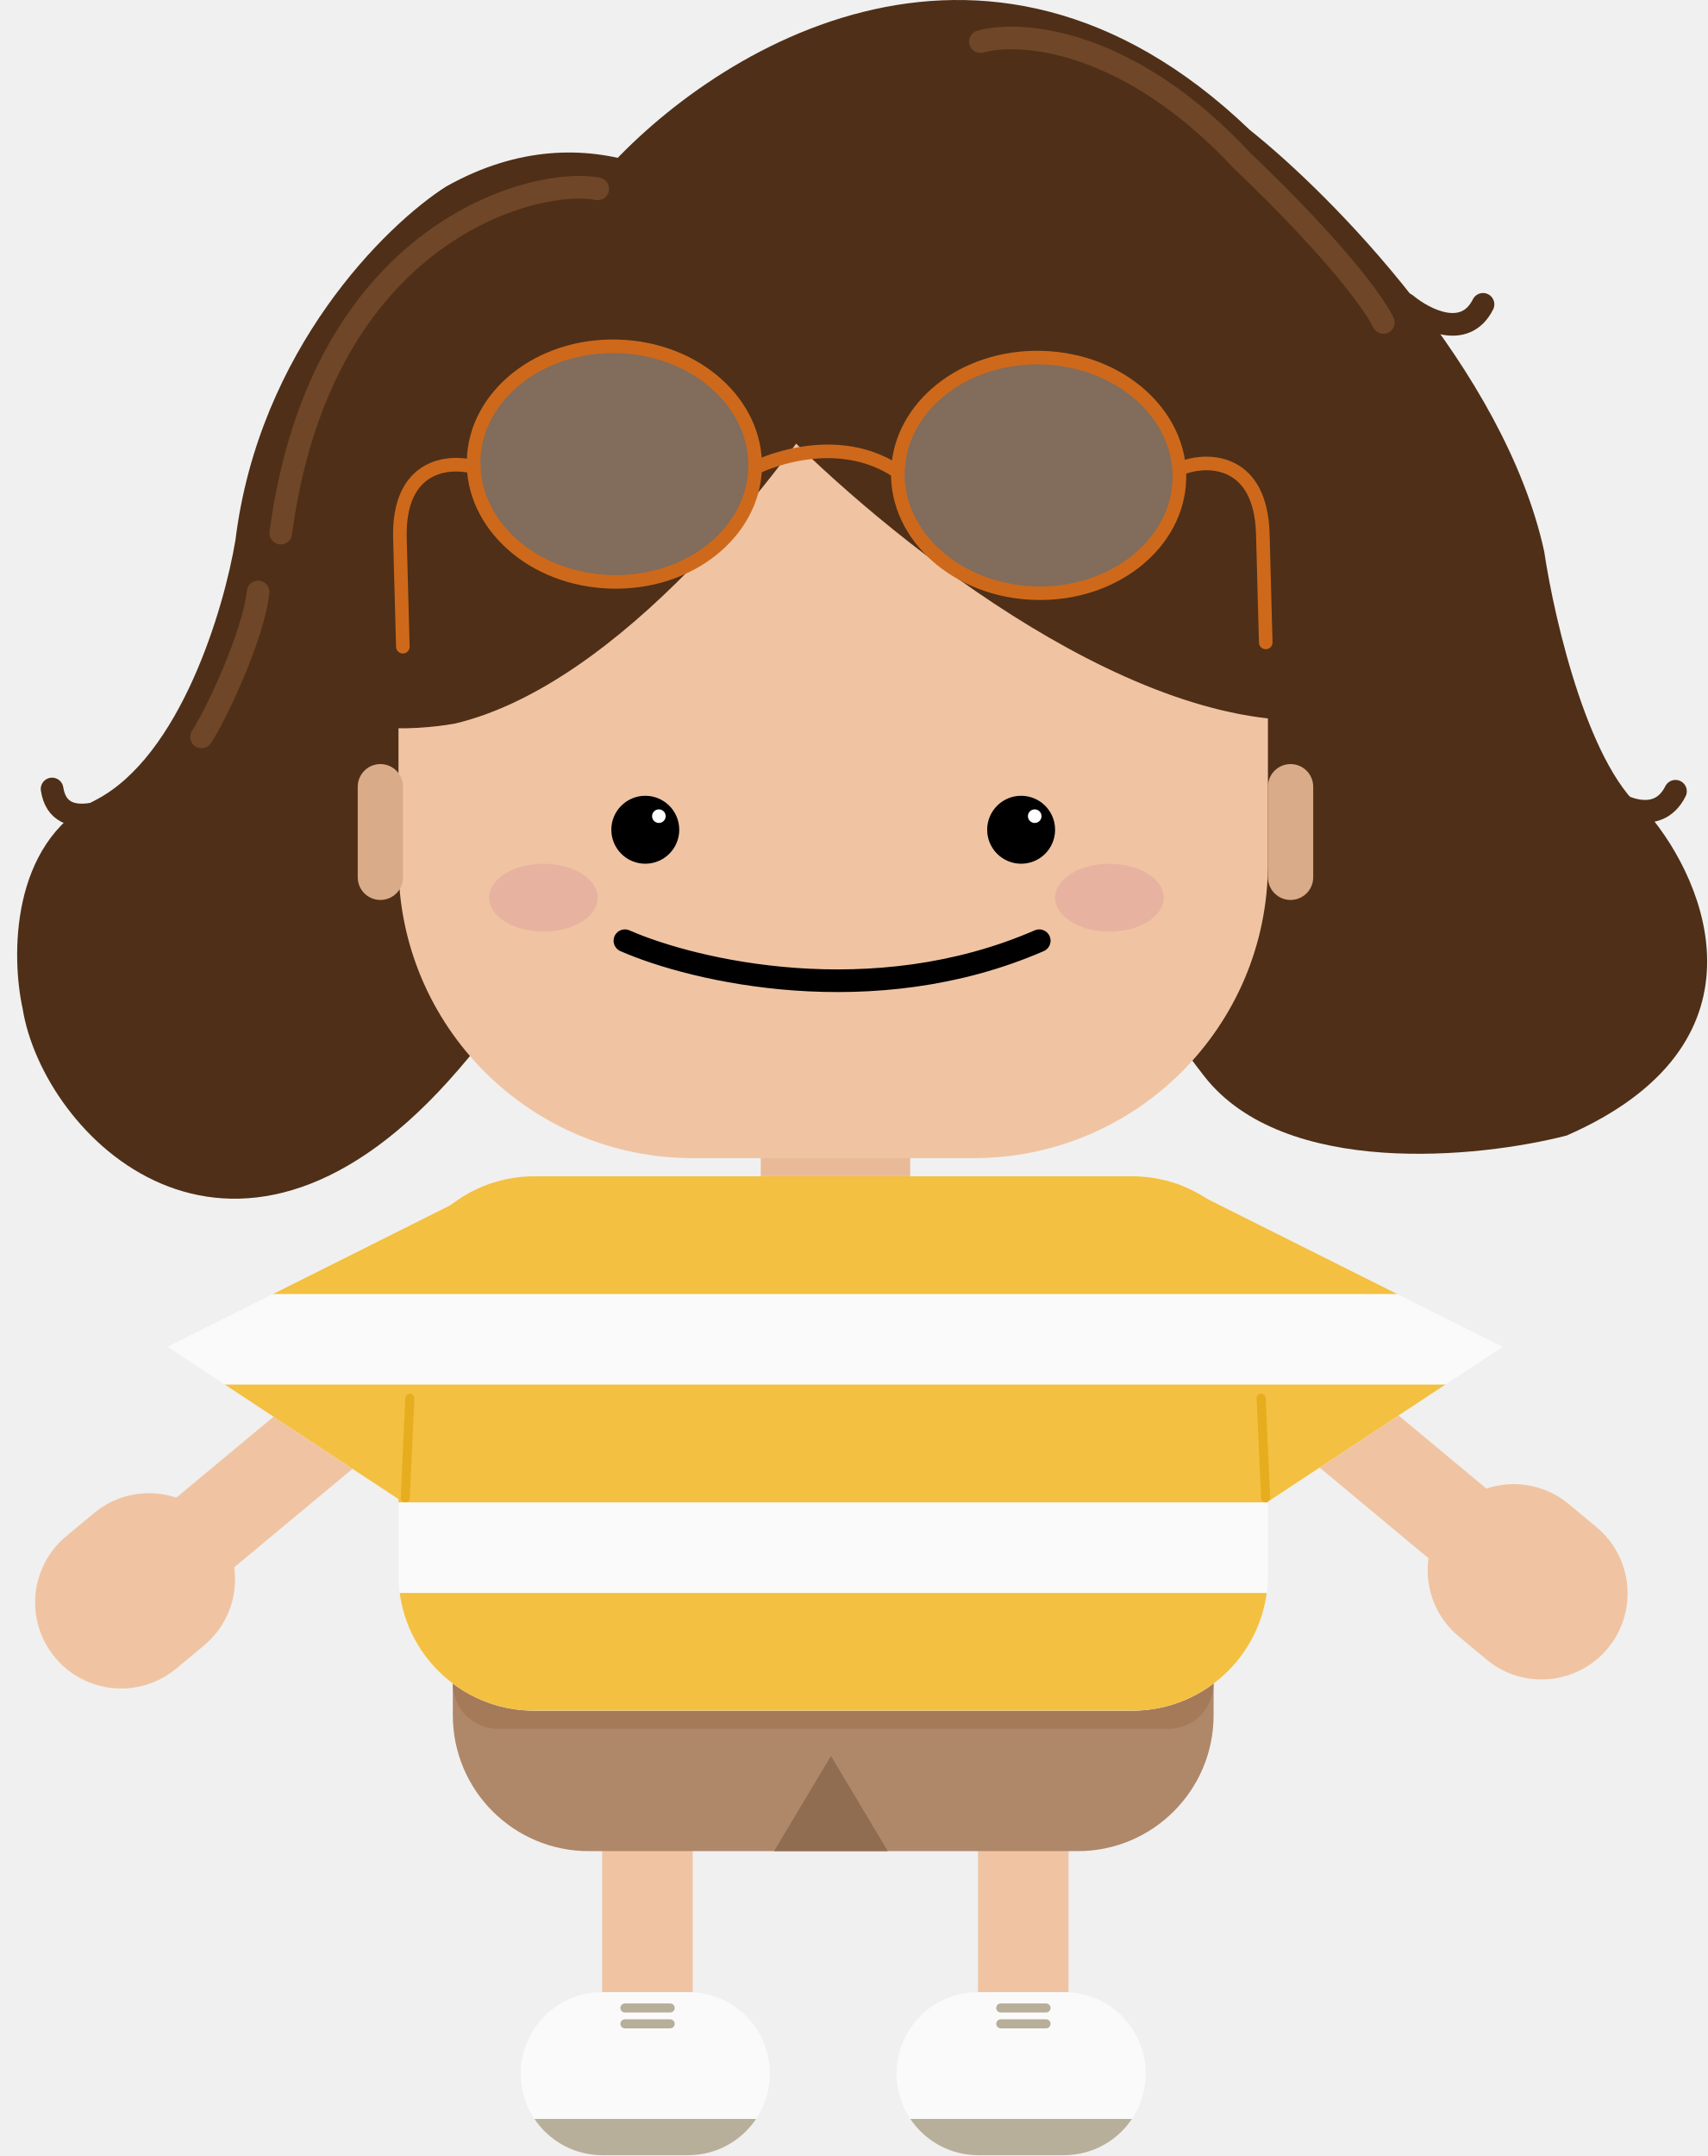
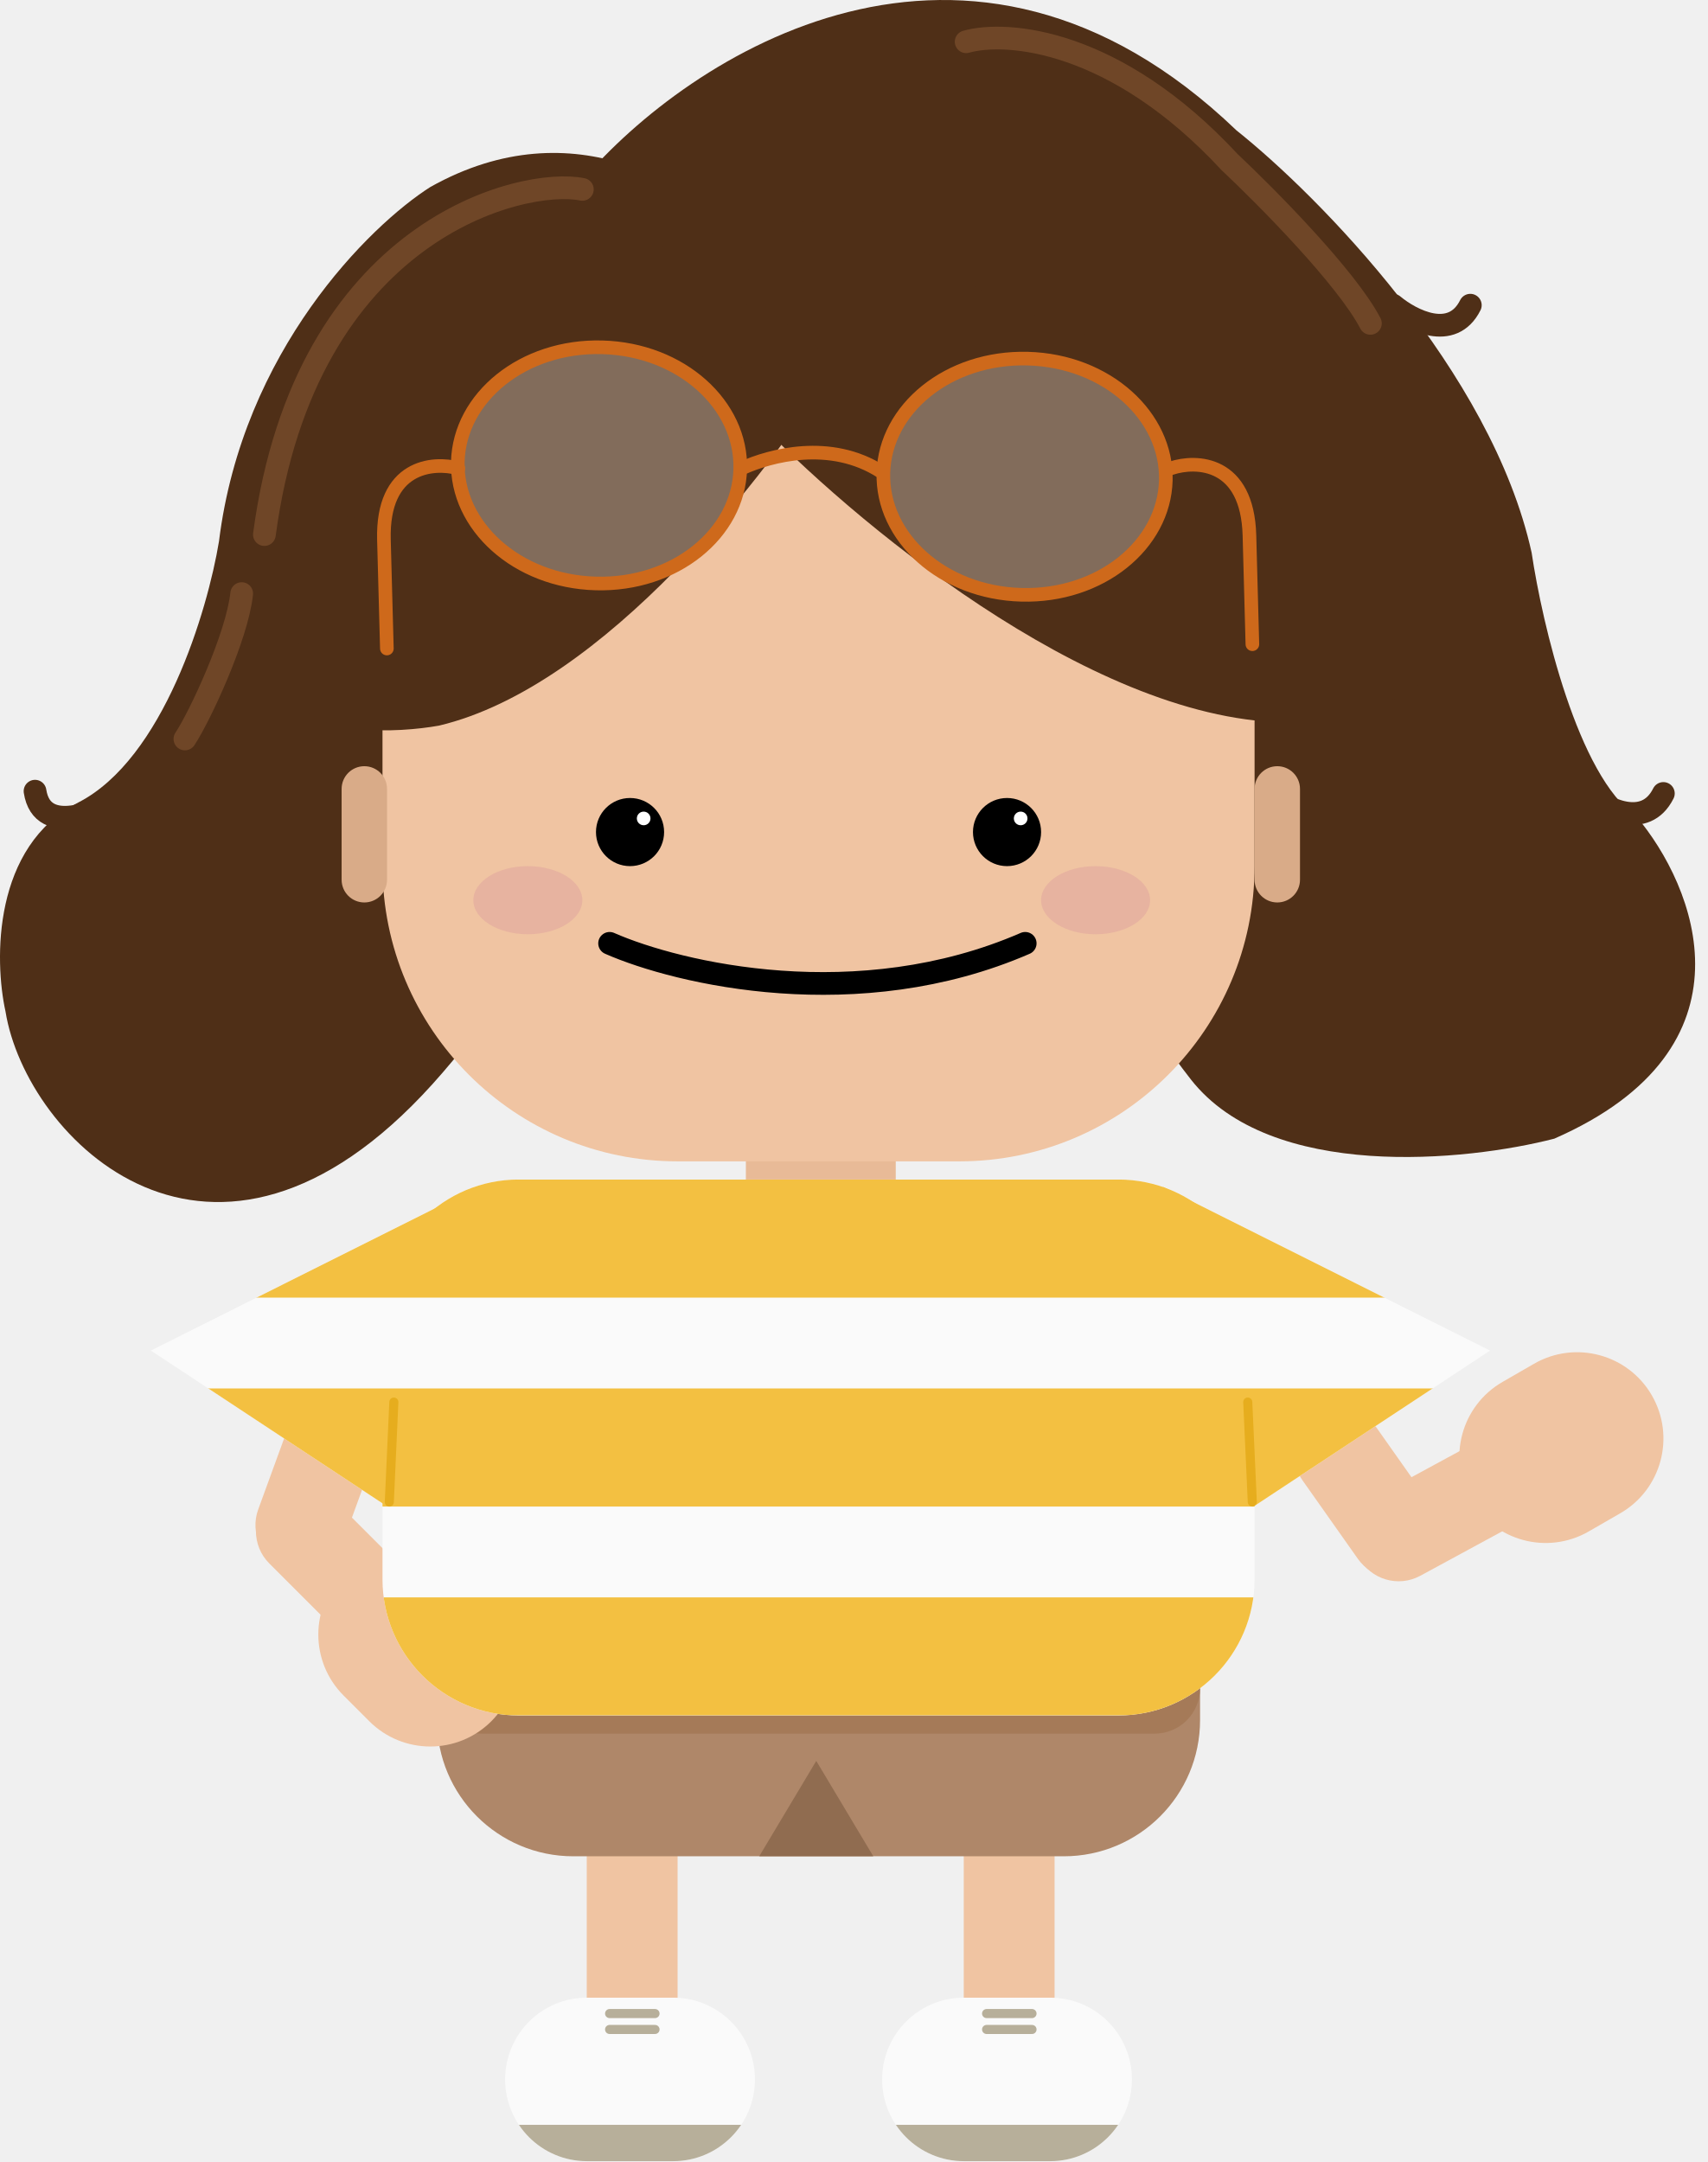
- <svg xmlns="http://www.w3.org/2000/svg" width="377" height="476" viewBox="0 0 377 476" fill="none">
-   <path d="M98.5 41.192C130.5 23.192 157.5 41.692 167 53.192C164.5 92.692 147.4 185.092 99 238.692C50.6 292.292 9.5 250.692 5 222.692C2.5 211.359 2.2 186.292 21 176.692C39.8 167.092 49.5 134.359 52 119.192C57.2 77.192 85.167 49.692 98.5 41.192Z" fill="#4F2F17" />
-   <path d="M276 28.693C216.8 -28.107 155.333 12.359 132 39.693C169.333 96.359 248.4 215.292 266 237.692C283.6 260.092 326.667 255.692 346 250.692C391.6 230.692 377 195.026 364 179.692C351.2 170.892 343.333 137.359 341 121.692C332.2 81.692 294 43.026 276 28.693Z" fill="#4F2F17" />
-   <path d="M310.5 67.192C314.5 70.526 323.5 75.192 327.5 67.192" stroke="#4F2F17" stroke-width="5" stroke-linecap="round" />
-   <path d="M353 174.692C357 178.026 366 182.692 370 174.692" stroke="#4F2F17" stroke-width="5" stroke-linecap="round" />
-   <rect x="168" y="225.692" width="33" height="60" rx="16" fill="#E8BA97" />
-   <rect x="88" y="81.692" width="192" height="174" rx="65" fill="#F0C4A2" />
-   <path d="M100.444 159.757C136.889 151.115 173.404 103.821 187.106 81.255C182.573 61.397 160.778 72.484 150.447 80.509C136.573 106.277 101.455 125.142 85.63 131.353C58.002 135.183 70.88 156.315 68.51 153.018C72.26 162.314 91.362 161.384 100.444 159.757Z" fill="#4F2F17" />
-   <path d="M86.342 141.77C123.172 134.958 162.003 89.546 176.815 67.692C173.279 47.633 150.957 57.618 140.238 65.118C125.095 90.161 89.079 107.249 72.965 112.662C45.179 115.108 56.986 136.856 54.783 133.445C58.064 142.917 77.189 142.942 86.342 141.77Z" fill="#4F2F17" />
-   <path d="M89.533 114.638C121.313 113.283 159.359 79.706 174.41 63.087C173.817 45.798 153.861 51.544 143.957 56.578C128.25 75.84 95.934 85.933 81.74 88.572C58.084 87.33 65.431 107.02 63.983 103.891C65.618 112.245 81.698 114.537 89.533 114.638Z" fill="#4F2F17" />
-   <path d="M57 130.692C56 140.192 47.7 157.892 44.5 162.692" stroke="#6F4627" stroke-width="5" stroke-linecap="round" />
-   <path d="M33 174.192C26.5 178.526 13.1 184.592 11.5 174.192" stroke="#4F2F17" stroke-width="5" stroke-linecap="round" />
-   <path d="M132 41.693C119 39.026 71 50.192 62 117.692" stroke="#6F4627" stroke-width="5" stroke-linecap="round" />
-   <path d="M286.269 159.033C243.133 158.153 190.531 113.768 169.621 91.686C169.903 68.225 197.137 75.415 210.719 81.943C232.599 107.589 276.724 120.301 296.051 123.452C328.091 121.055 318.722 147.977 320.591 143.689C318.627 155.067 296.891 158.659 286.269 159.033Z" fill="#4F2F17" />
-   <path d="M287.07 136.749C244 139.289 188.045 99.212 165.452 78.856C163.874 55.446 191.592 60.456 205.649 65.887C229.492 89.719 274.486 98.895 294.002 100.504C325.751 95.576 318.545 123.155 320.068 118.733C319.011 130.231 297.629 135.534 287.07 136.749Z" fill="#4F2F17" />
-   <path d="M277.302 113.857C239.14 116.797 188.87 82.14 168.505 64.445C166.732 43.706 191.398 47.708 203.953 52.301C225.482 73.059 265.537 80.481 282.873 81.598C310.956 76.72 305.004 101.298 306.285 97.351C305.531 107.567 286.649 112.612 277.302 113.857Z" fill="#4F2F17" />
-   <path d="M216.5 9.193C225.333 6.693 249.3 8.493 274.5 35.693C282.667 43.359 300.3 61.192 305.5 71.192" stroke="#6F4627" stroke-width="5" stroke-linecap="round" />
-   <circle cx="142.5" cy="183.192" r="7.5" fill="black" />
-   <circle cx="145.5" cy="180.192" r="1.5" fill="white" />
-   <circle cx="225.5" cy="183.192" r="7.5" fill="black" />
-   <circle cx="228.5" cy="180.192" r="1.5" fill="white" />
-   <rect x="132.97" y="397.692" width="20" height="60" rx="10" fill="#F0C4A2" />
-   <rect x="170" y="439.818" width="36" height="55" rx="18" transform="rotate(90 170 439.818)" fill="#FAFAFA" />
-   <mask id="mask0_116_110" style="mask-type:alpha" maskUnits="userSpaceOnUse" x="115" y="439" width="55" height="37">
-     <rect x="170" y="439.818" width="36" height="55" rx="18" transform="rotate(90 170 439.818)" fill="#FAFAFA" />
+ <svg xmlns="http://www.w3.org/2000/svg" width="376" height="476" viewBox="0 0 376 476" fill="none">
+   <path d="M94.712 41.192C126.712 23.192 153.712 41.692 163.212 53.192C160.712 92.692 143.612 185.092 95.212 238.692C46.812 292.292 5.712 250.692 1.212 222.692C-1.288 211.359 -1.588 186.292 17.212 176.692C36.012 167.092 45.712 134.359 48.212 119.192C53.412 77.192 81.379 49.692 94.712 41.192Z" fill="#4F2F17" />
+   <path d="M272.212 28.693C213.012 -28.107 151.545 12.359 128.212 39.693C165.545 96.359 244.612 215.292 262.212 237.692C279.812 260.092 322.879 255.692 342.212 250.692C387.812 230.692 373.212 195.026 360.212 179.692C347.412 170.892 339.545 137.359 337.212 121.692C328.412 81.692 290.212 43.026 272.212 28.693Z" fill="#4F2F17" />
+   <path d="M306.712 67.192C310.712 70.526 319.712 75.192 323.712 67.192" stroke="#4F2F17" stroke-width="5" stroke-linecap="round" />
+   <path d="M349.212 174.692C353.212 178.026 362.212 182.692 366.212 174.692" stroke="#4F2F17" stroke-width="5" stroke-linecap="round" />
+   <rect x="164.212" y="225.692" width="33" height="60" rx="16" fill="#E8BA97" />
+   <rect x="84.212" y="81.692" width="192" height="174" rx="65" fill="#F0C4A2" />
+   <path d="M96.656 159.757C133.101 151.115 169.616 103.821 183.318 81.255C178.785 61.397 156.99 72.484 146.659 80.509C132.785 106.277 97.667 125.142 81.842 131.353C54.214 135.183 67.092 156.315 64.722 153.018C68.471 162.314 87.574 161.384 96.656 159.757Z" fill="#4F2F17" />
+   <path d="M82.554 141.77C119.384 134.958 158.215 89.546 173.027 67.692C169.491 47.633 147.169 57.618 136.45 65.118C121.307 90.161 85.291 107.249 69.176 112.662C41.391 115.108 53.198 136.856 50.995 133.445C54.276 142.917 73.401 142.942 82.554 141.77Z" fill="#4F2F17" />
+   <path d="M85.745 114.638C117.525 113.283 155.571 79.706 170.622 63.087C170.029 45.798 150.073 51.544 140.169 56.578C124.462 75.84 92.146 85.933 77.952 88.572C54.296 87.33 61.643 107.02 60.195 103.891C61.83 112.245 77.91 114.537 85.745 114.638Z" fill="#4F2F17" />
+   <path d="M53.212 130.692C52.212 140.192 43.912 157.892 40.712 162.692" stroke="#6F4627" stroke-width="5" stroke-linecap="round" />
+   <path d="M29.212 174.192C22.712 178.526 9.312 184.592 7.712 174.192" stroke="#4F2F17" stroke-width="5" stroke-linecap="round" />
+   <path d="M128.212 41.693C115.212 39.026 67.212 50.192 58.212 117.692" stroke="#6F4627" stroke-width="5" stroke-linecap="round" />
+   <path d="M282.481 159.033C239.345 158.153 186.742 113.768 165.833 91.686C166.115 68.225 193.349 75.415 206.931 81.943C228.811 107.589 272.936 120.301 292.263 123.452C324.303 121.055 314.934 147.977 316.803 143.689C314.838 155.067 293.103 158.659 282.481 159.033Z" fill="#4F2F17" />
+   <path d="M283.281 136.749C240.212 139.289 184.257 99.212 161.664 78.856C160.086 55.446 187.804 60.456 201.861 65.887C225.704 89.719 270.697 98.895 290.214 100.504C321.963 95.576 314.757 123.155 316.28 118.733C315.223 130.231 293.841 135.534 283.281 136.749Z" fill="#4F2F17" />
+   <path d="M273.514 113.857C235.352 116.797 185.081 82.14 164.717 64.445C162.944 43.706 187.61 47.708 200.165 52.301C221.694 73.059 261.749 80.481 279.085 81.598C307.168 76.72 301.216 101.298 302.497 97.351C301.742 107.567 282.861 112.612 273.514 113.857Z" fill="#4F2F17" />
+   <path d="M212.712 9.193C221.545 6.693 245.512 8.493 270.712 35.693C278.879 43.359 296.512 61.192 301.712 71.192" stroke="#6F4627" stroke-width="5" stroke-linecap="round" />
+   <circle cx="138.712" cy="183.192" r="7.5" fill="black" />
+   <circle cx="141.712" cy="180.192" r="1.5" fill="white" />
+   <circle cx="221.712" cy="183.192" r="7.5" fill="black" />
+   <circle cx="224.712" cy="180.192" r="1.5" fill="white" />
+   <rect x="129.182" y="397.692" width="20" height="60" rx="10" fill="#F0C4A2" />
+   <rect x="166.212" y="439.818" width="36" height="55" rx="18" transform="rotate(90 166.212 439.818)" fill="#FAFAFA" />
+   <mask id="mask0_116_110" style="mask-type:alpha" maskUnits="userSpaceOnUse" x="111" y="439" width="56" height="37">
+     <rect x="166.212" y="439.818" width="36" height="55" rx="18" transform="rotate(90 166.212 439.818)" fill="#FAFAFA" />
  </mask>
  <g mask="url(#mask0_116_110)">
-     <rect x="115" y="467.818" width="55" height="10" fill="#B7AF9A" />
-     <path d="M138 443.318H148" stroke="#B7AF9A" stroke-width="2" stroke-linecap="round" />
-     <path d="M138 446.818H148" stroke="#B7AF9A" stroke-width="2" stroke-linecap="round" />
+     <rect x="111.212" y="467.818" width="55" height="10" fill="#B7AF9A" />
+     <path d="M134.212 443.318H144.212" stroke="#B7AF9A" stroke-width="2" stroke-linecap="round" />
+     <path d="M134.212 446.818H144.212" stroke="#B7AF9A" stroke-width="2" stroke-linecap="round" />
  </g>
-   <rect x="215.97" y="397.692" width="20" height="60" rx="10" fill="#F0C4A2" />
-   <rect x="253" y="439.818" width="36" height="55" rx="18" transform="rotate(90 253 439.818)" fill="#FAFAFA" />
-   <mask id="mask1_116_110" style="mask-type:alpha" maskUnits="userSpaceOnUse" x="198" y="439" width="55" height="37">
-     <rect x="253" y="439.818" width="36" height="55" rx="18" transform="rotate(90 253 439.818)" fill="#FAFAFA" />
+   <rect x="212.182" y="397.692" width="20" height="60" rx="10" fill="#F0C4A2" />
+   <rect x="249.212" y="439.818" width="36" height="55" rx="18" transform="rotate(90 249.212 439.818)" fill="#FAFAFA" />
+   <mask id="mask1_116_110" style="mask-type:alpha" maskUnits="userSpaceOnUse" x="194" y="439" width="56" height="37">
+     <rect x="249.212" y="439.818" width="36" height="55" rx="18" transform="rotate(90 249.212 439.818)" fill="#FAFAFA" />
  </mask>
  <g mask="url(#mask1_116_110)">
-     <rect x="198" y="467.818" width="55" height="10" fill="#B7AF9A" />
-     <path d="M221 443.318H231" stroke="#B7AF9A" stroke-width="2" stroke-linecap="round" />
-     <path d="M221 446.818H231" stroke="#B7AF9A" stroke-width="2" stroke-linecap="round" />
+     <rect x="194.212" y="467.818" width="55" height="10" fill="#B7AF9A" />
+     <path d="M217.212 443.318H227.212" stroke="#B7AF9A" stroke-width="2" stroke-linecap="round" />
+     <path d="M217.212 446.818H227.212" stroke="#B7AF9A" stroke-width="2" stroke-linecap="round" />
  </g>
  <g opacity="0.3">
-     <ellipse cx="120" cy="198.192" rx="12" ry="7.5" fill="#D48B99" />
-     <ellipse cx="245" cy="198.192" rx="12" ry="7.5" fill="#D48B99" />
+     <ellipse cx="116.212" cy="198.192" rx="12" ry="7.5" fill="#D48B99" />
+     <ellipse cx="241.212" cy="198.192" rx="12" ry="7.5" fill="#D48B99" />
  </g>
-   <path d="M138 207.692C153.167 214.359 192.7 223.692 229.5 207.692" stroke="black" stroke-width="5" stroke-linecap="round" />
-   <rect x="79" y="168.692" width="10" height="30" rx="5" fill="#D9AB88" />
-   <rect x="280" y="168.692" width="10" height="30" rx="5" fill="#D9AB88" />
-   <rect x="100" y="309.692" width="168" height="99" rx="30" fill="#AF8769" />
-   <rect x="100" y="309.692" width="168" height="72" rx="10" fill="#A57A58" />
-   <path d="M183.5 387.692L196.057 408.692H170.943L183.5 387.692Z" fill="#906C50" />
-   <rect x="72.636" y="302.608" width="20" height="60" rx="10" transform="rotate(50.2403 72.636 302.608)" fill="#F0C4A2" />
-   <rect x="35.362" y="321.912" width="38" height="46" rx="19" transform="rotate(50.2403 35.3618 321.912)" fill="#F0C4A2" />
-   <rect width="20" height="60" rx="10" transform="matrix(-0.639569 0.768734 0.768734 0.639569 294.548 300.608)" fill="#F0C4A2" />
-   <rect width="38" height="46" rx="19" transform="matrix(-0.639569 0.768734 0.768734 0.639569 331.822 319.912)" fill="#F0C4A2" />
-   <path d="M88 289.692C88 273.124 101.432 259.692 118 259.692H250C266.569 259.692 280 273.124 280 289.692V347.692C280 364.261 266.569 377.692 250 377.692H118C101.432 377.692 88 364.261 88 347.692V289.692Z" fill="#FAFAFA" />
-   <path d="M109.023 261.295L104.235 341.693L37.002 297.348L109.023 261.295Z" fill="#FAFAFA" />
-   <path d="M259.817 261.295L264.605 341.693L331.838 297.348L259.817 261.295Z" fill="#FAFAFA" />
-   <mask id="mask2_116_110" style="mask-type:alpha" maskUnits="userSpaceOnUse" x="37" y="259" width="295" height="119">
-     <path d="M88 289.692C88 273.124 101.432 259.692 118 259.692H250C266.569 259.692 280 273.124 280 289.692V347.692C280 364.261 266.569 377.692 250 377.692H118C101.432 377.692 88 364.261 88 347.692V289.692Z" fill="#7C2D2D" />
-     <path d="M109.023 261.295L104.235 341.693L37.002 297.348L109.023 261.295Z" fill="#7C2D2D" />
-     <path d="M259.817 261.295L264.605 341.693L331.838 297.348L259.817 261.295Z" fill="#7C2D2D" />
+   <path d="M134.212 207.692C149.379 214.359 188.912 223.692 225.712 207.692" stroke="black" stroke-width="5" stroke-linecap="round" />
+   <rect x="75.212" y="168.692" width="10" height="30" rx="5" fill="#D9AB88" />
+   <rect x="276.212" y="168.692" width="10" height="30" rx="5" fill="#D9AB88" />
+   <rect x="96.212" y="309.692" width="168" height="99" rx="30" fill="#AF8769" />
+   <rect x="96.212" y="309.692" width="168" height="72" rx="10" fill="#A57A58" />
+   <path d="M179.712 387.692L192.269 408.692H167.155L179.712 387.692Z" fill="#906C50" />
+   <rect x="67.254" y="303.816" width="20" height="40.356" rx="10" transform="rotate(20.0475 67.2544 303.816)" fill="#F0C4A2" />
+   <rect x="52.211" y="337.139" width="20" height="40.356" rx="10" transform="rotate(-45 52.2114 337.139)" fill="#F0C4A2" />
+   <rect x="62.212" y="359.866" width="38" height="46" rx="19" transform="rotate(-45 62.2117 359.866)" fill="#F0C4A2" />
+   <rect width="20" height="41.236" rx="10" transform="matrix(-0.817143 0.576435 0.576435 0.817143 297.282 306.135)" fill="#F0C4A2" />
+   <rect width="20" height="41.236" rx="10" transform="matrix(-0.47681 -0.879007 -0.879007 0.47681 340.153 332.04)" fill="#F0C4A2" />
+   <rect width="38" height="46" rx="19" transform="matrix(0.499393 0.866376 0.866376 -0.499393 314.344 313.74)" fill="#F0C4A2" />
+   <path d="M84.212 289.692C84.212 273.124 97.644 259.692 114.212 259.692H246.212C262.781 259.692 276.212 273.124 276.212 289.692V347.692C276.212 364.261 262.781 377.692 246.212 377.692H114.212C97.644 377.692 84.212 364.261 84.212 347.692V289.692Z" fill="#FAFAFA" />
+   <path d="M105.235 261.295L100.446 341.693L33.214 297.348L105.235 261.295Z" fill="#FAFAFA" />
+   <path d="M256.029 261.295L260.817 341.693L328.05 297.348L256.029 261.295Z" fill="#FAFAFA" />
+   <mask id="mask2_116_110" style="mask-type:alpha" maskUnits="userSpaceOnUse" x="33" y="259" width="296" height="119">
+     <path d="M84.212 289.692C84.212 273.124 97.644 259.692 114.212 259.692H246.212C262.781 259.692 276.212 273.124 276.212 289.692V347.692C276.212 364.261 262.781 377.692 246.212 377.692H114.212C97.644 377.692 84.212 364.261 84.212 347.692V289.692Z" fill="#7C2D2D" />
+     <path d="M105.235 261.295L100.446 341.693L33.214 297.348L105.235 261.295Z" fill="#7C2D2D" />
+     <path d="M256.029 261.295L260.817 341.693L328.05 297.348L256.029 261.295Z" fill="#7C2D2D" />
  </mask>
  <g mask="url(#mask2_116_110)">
-     <rect x="37" y="259.692" width="295" height="26" fill="#F3C041" />
-     <rect x="37" y="305.692" width="295" height="26" fill="#F3C041" />
-     <rect x="37" y="351.692" width="295" height="26" fill="#F3C041" />
-     <path d="M89.5 330.692L90.5 308.692" stroke="#E6AD1E" stroke-width="2" stroke-linecap="round" />
-     <path d="M279.5 330.692L278.5 308.692" stroke="#E6AD1E" stroke-width="2" stroke-linecap="round" />
+     <rect x="33.212" y="259.692" width="295" height="26" fill="#F3C041" />
+     <rect x="33.212" y="305.692" width="295" height="26" fill="#F3C041" />
+     <rect x="33.212" y="351.692" width="295" height="26" fill="#F3C041" />
+     <path d="M85.712 330.692L86.712 308.692" stroke="#E6AD1E" stroke-width="2" stroke-linecap="round" />
+     <path d="M275.712 330.692L274.712 308.692" stroke="#E6AD1E" stroke-width="2" stroke-linecap="round" />
  </g>
-   <path d="M136.365 76.464C153.784 76.928 167.139 89.16 166.762 103.29C166.386 117.419 152.4 128.923 134.98 128.459C117.561 127.995 104.207 115.763 104.583 101.634C104.96 87.504 118.946 76 136.365 76.464Z" fill="#FAFAFA" fill-opacity="0.3" stroke="#CE691B" stroke-width="3" />
-   <path d="M230.059 78.959C247.478 79.423 260.832 91.655 260.456 105.785C260.079 119.914 246.093 131.418 228.674 130.954C211.255 130.49 197.9 118.258 198.277 104.129C198.653 89.999 212.639 78.495 230.059 78.959Z" fill="#FAFAFA" fill-opacity="0.3" stroke="#CE691B" stroke-width="3" />
-   <path d="M167.25 103.053C173.268 100.325 186.58 96.637 197.802 103.866" stroke="#CE691B" stroke-width="3" stroke-linecap="round" />
-   <path d="M104.707 103.118C99.06 101.572 87.876 102.553 88.316 118.848L88.963 142.78" stroke="#CE691B" stroke-width="3" stroke-linecap="round" />
-   <path d="M261.654 103.079C267.21 101.231 278.431 101.607 278.871 117.901L279.517 141.834" stroke="#CE691B" stroke-width="3" stroke-linecap="round" />
+   <path d="M132.577 76.464C149.996 76.928 163.351 89.16 162.974 103.29C162.598 117.419 148.612 128.923 131.192 128.459C113.773 127.995 100.419 115.763 100.795 101.634C101.172 87.504 115.158 76 132.577 76.464Z" fill="#FAFAFA" fill-opacity="0.3" stroke="#CE691B" stroke-width="3" />
+   <path d="M226.271 78.959C243.69 79.423 257.044 91.655 256.668 105.785C256.291 119.914 242.305 131.418 224.886 130.954C207.467 130.49 194.112 118.258 194.489 104.129C194.865 89.999 208.851 78.495 226.271 78.959Z" fill="#FAFAFA" fill-opacity="0.3" stroke="#CE691B" stroke-width="3" />
+   <path d="M163.462 103.053C169.479 100.325 182.792 96.637 194.014 103.866" stroke="#CE691B" stroke-width="3" stroke-linecap="round" />
+   <path d="M100.919 103.118C95.272 101.572 84.088 102.553 84.528 118.848L85.175 142.78" stroke="#CE691B" stroke-width="3" stroke-linecap="round" />
+   <path d="M257.866 103.079C263.422 101.231 274.642 101.607 275.083 117.901L275.729 141.834" stroke="#CE691B" stroke-width="3" stroke-linecap="round" />
</svg>
